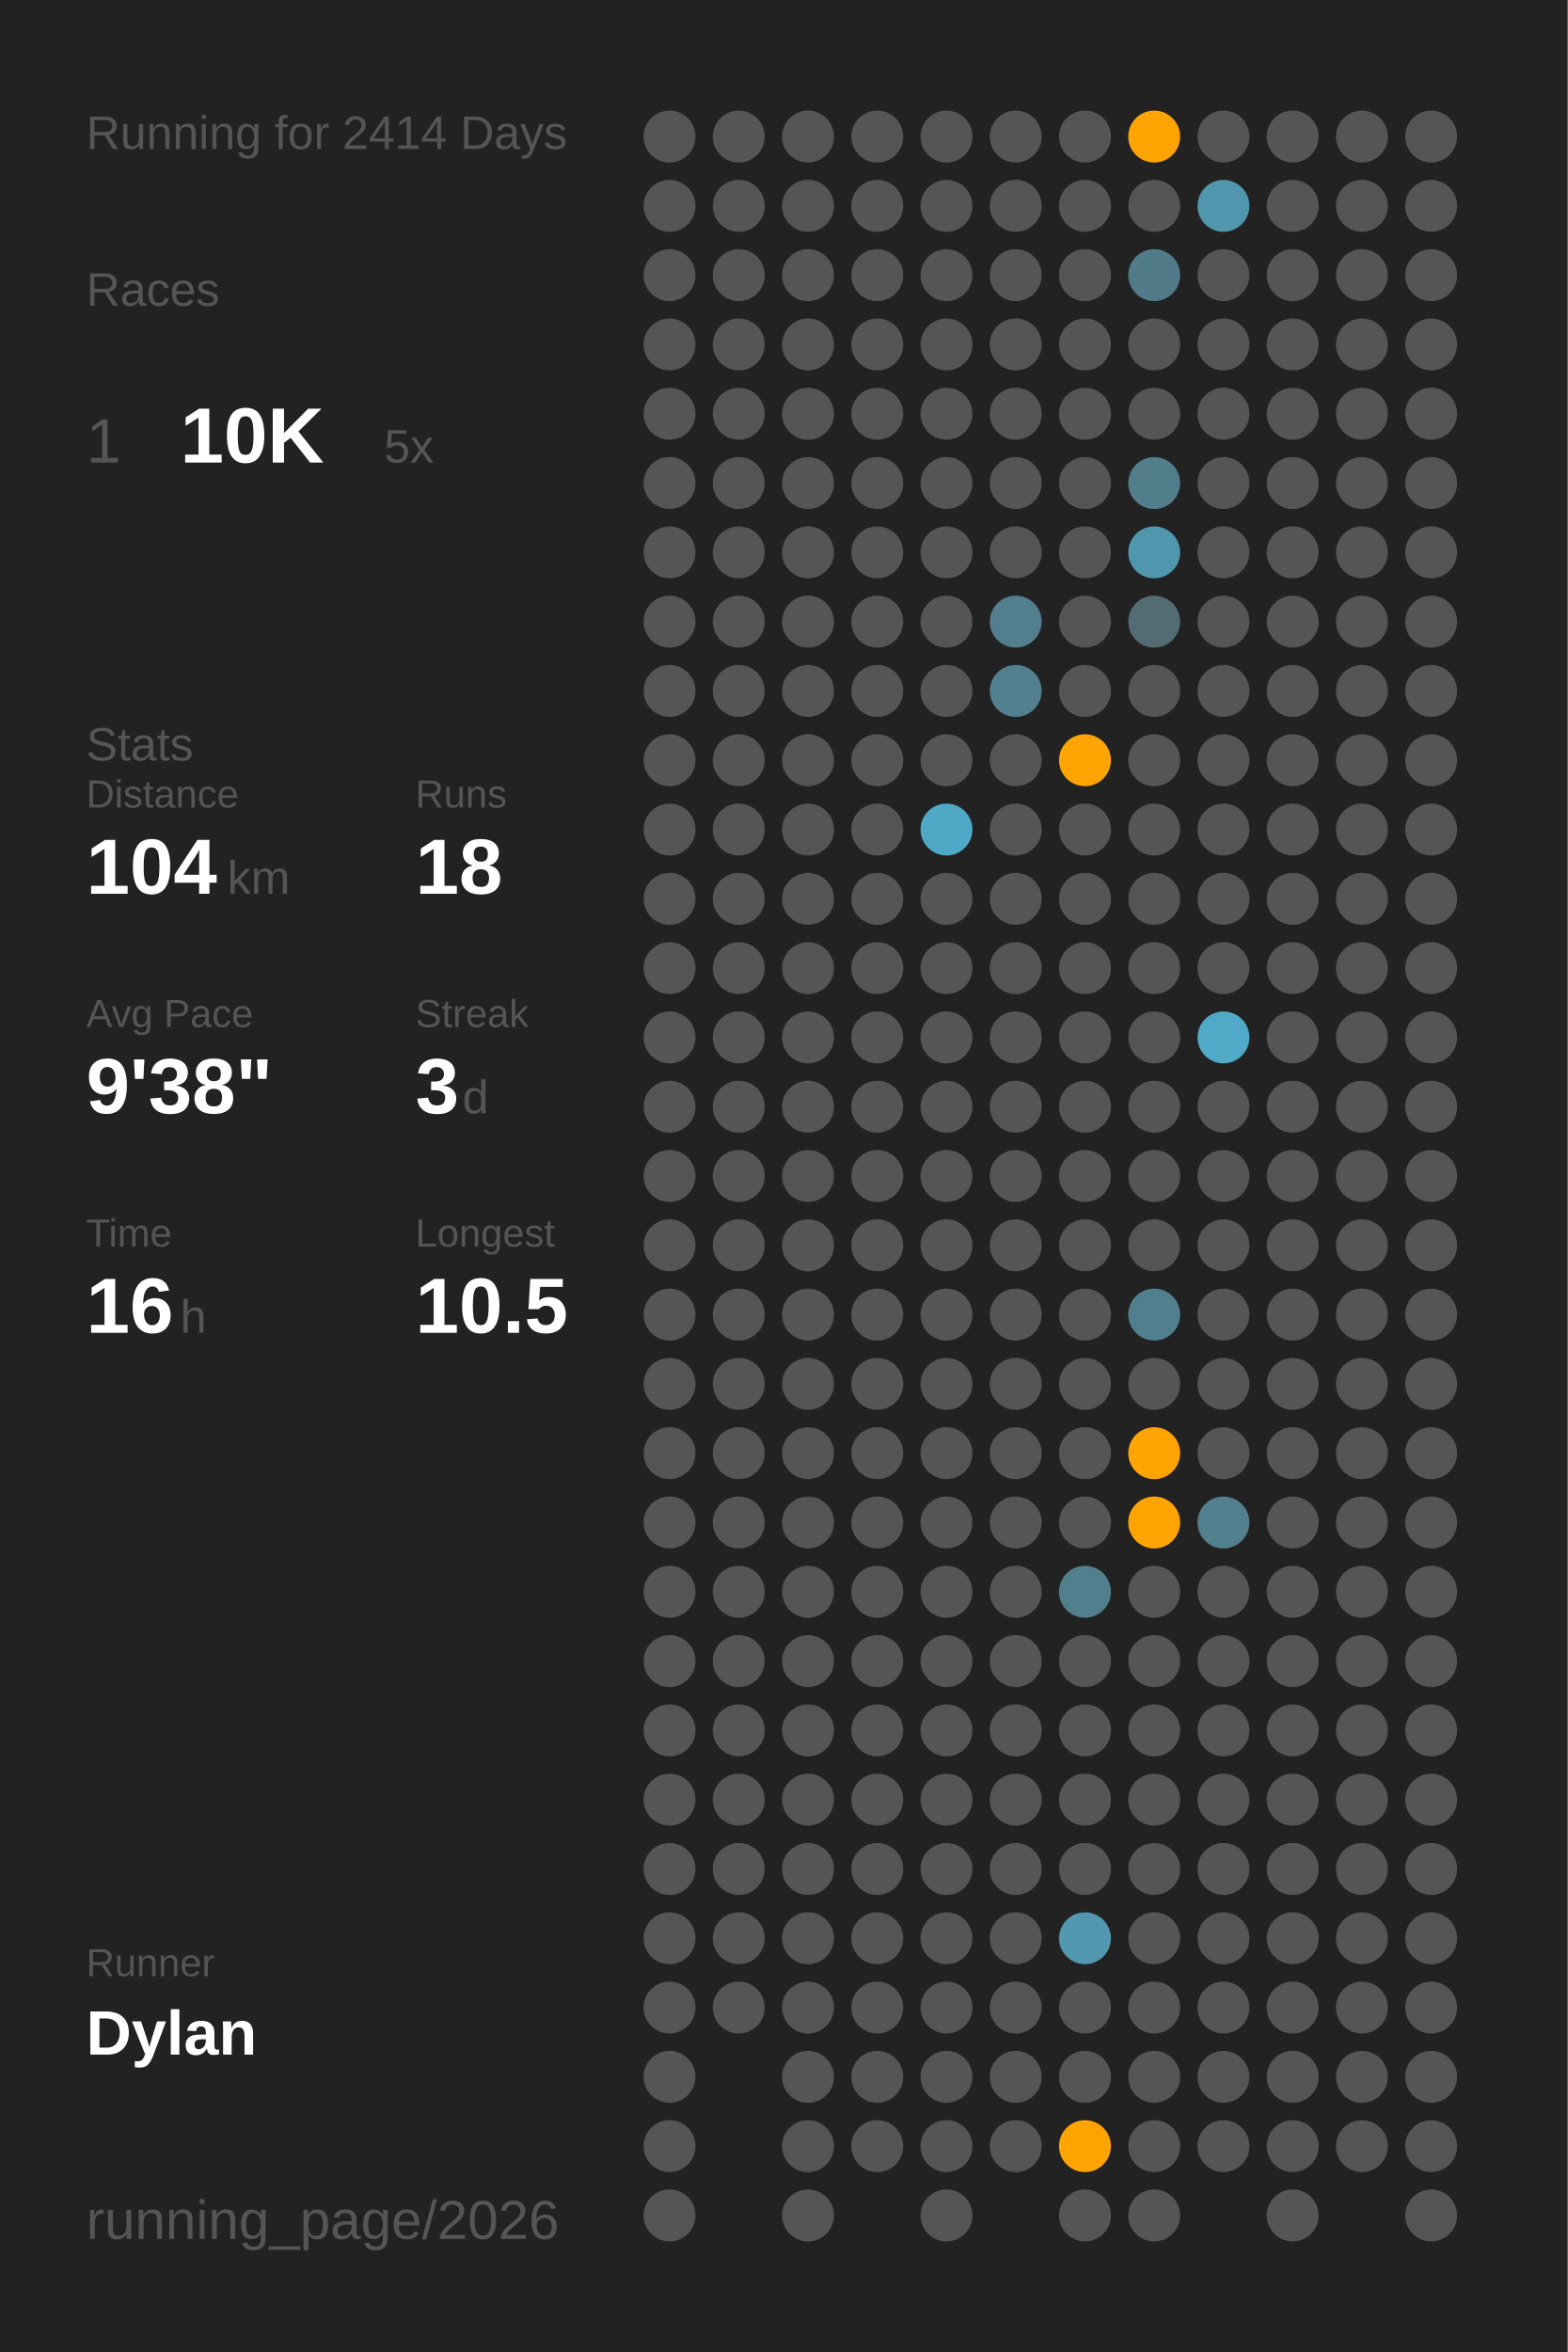
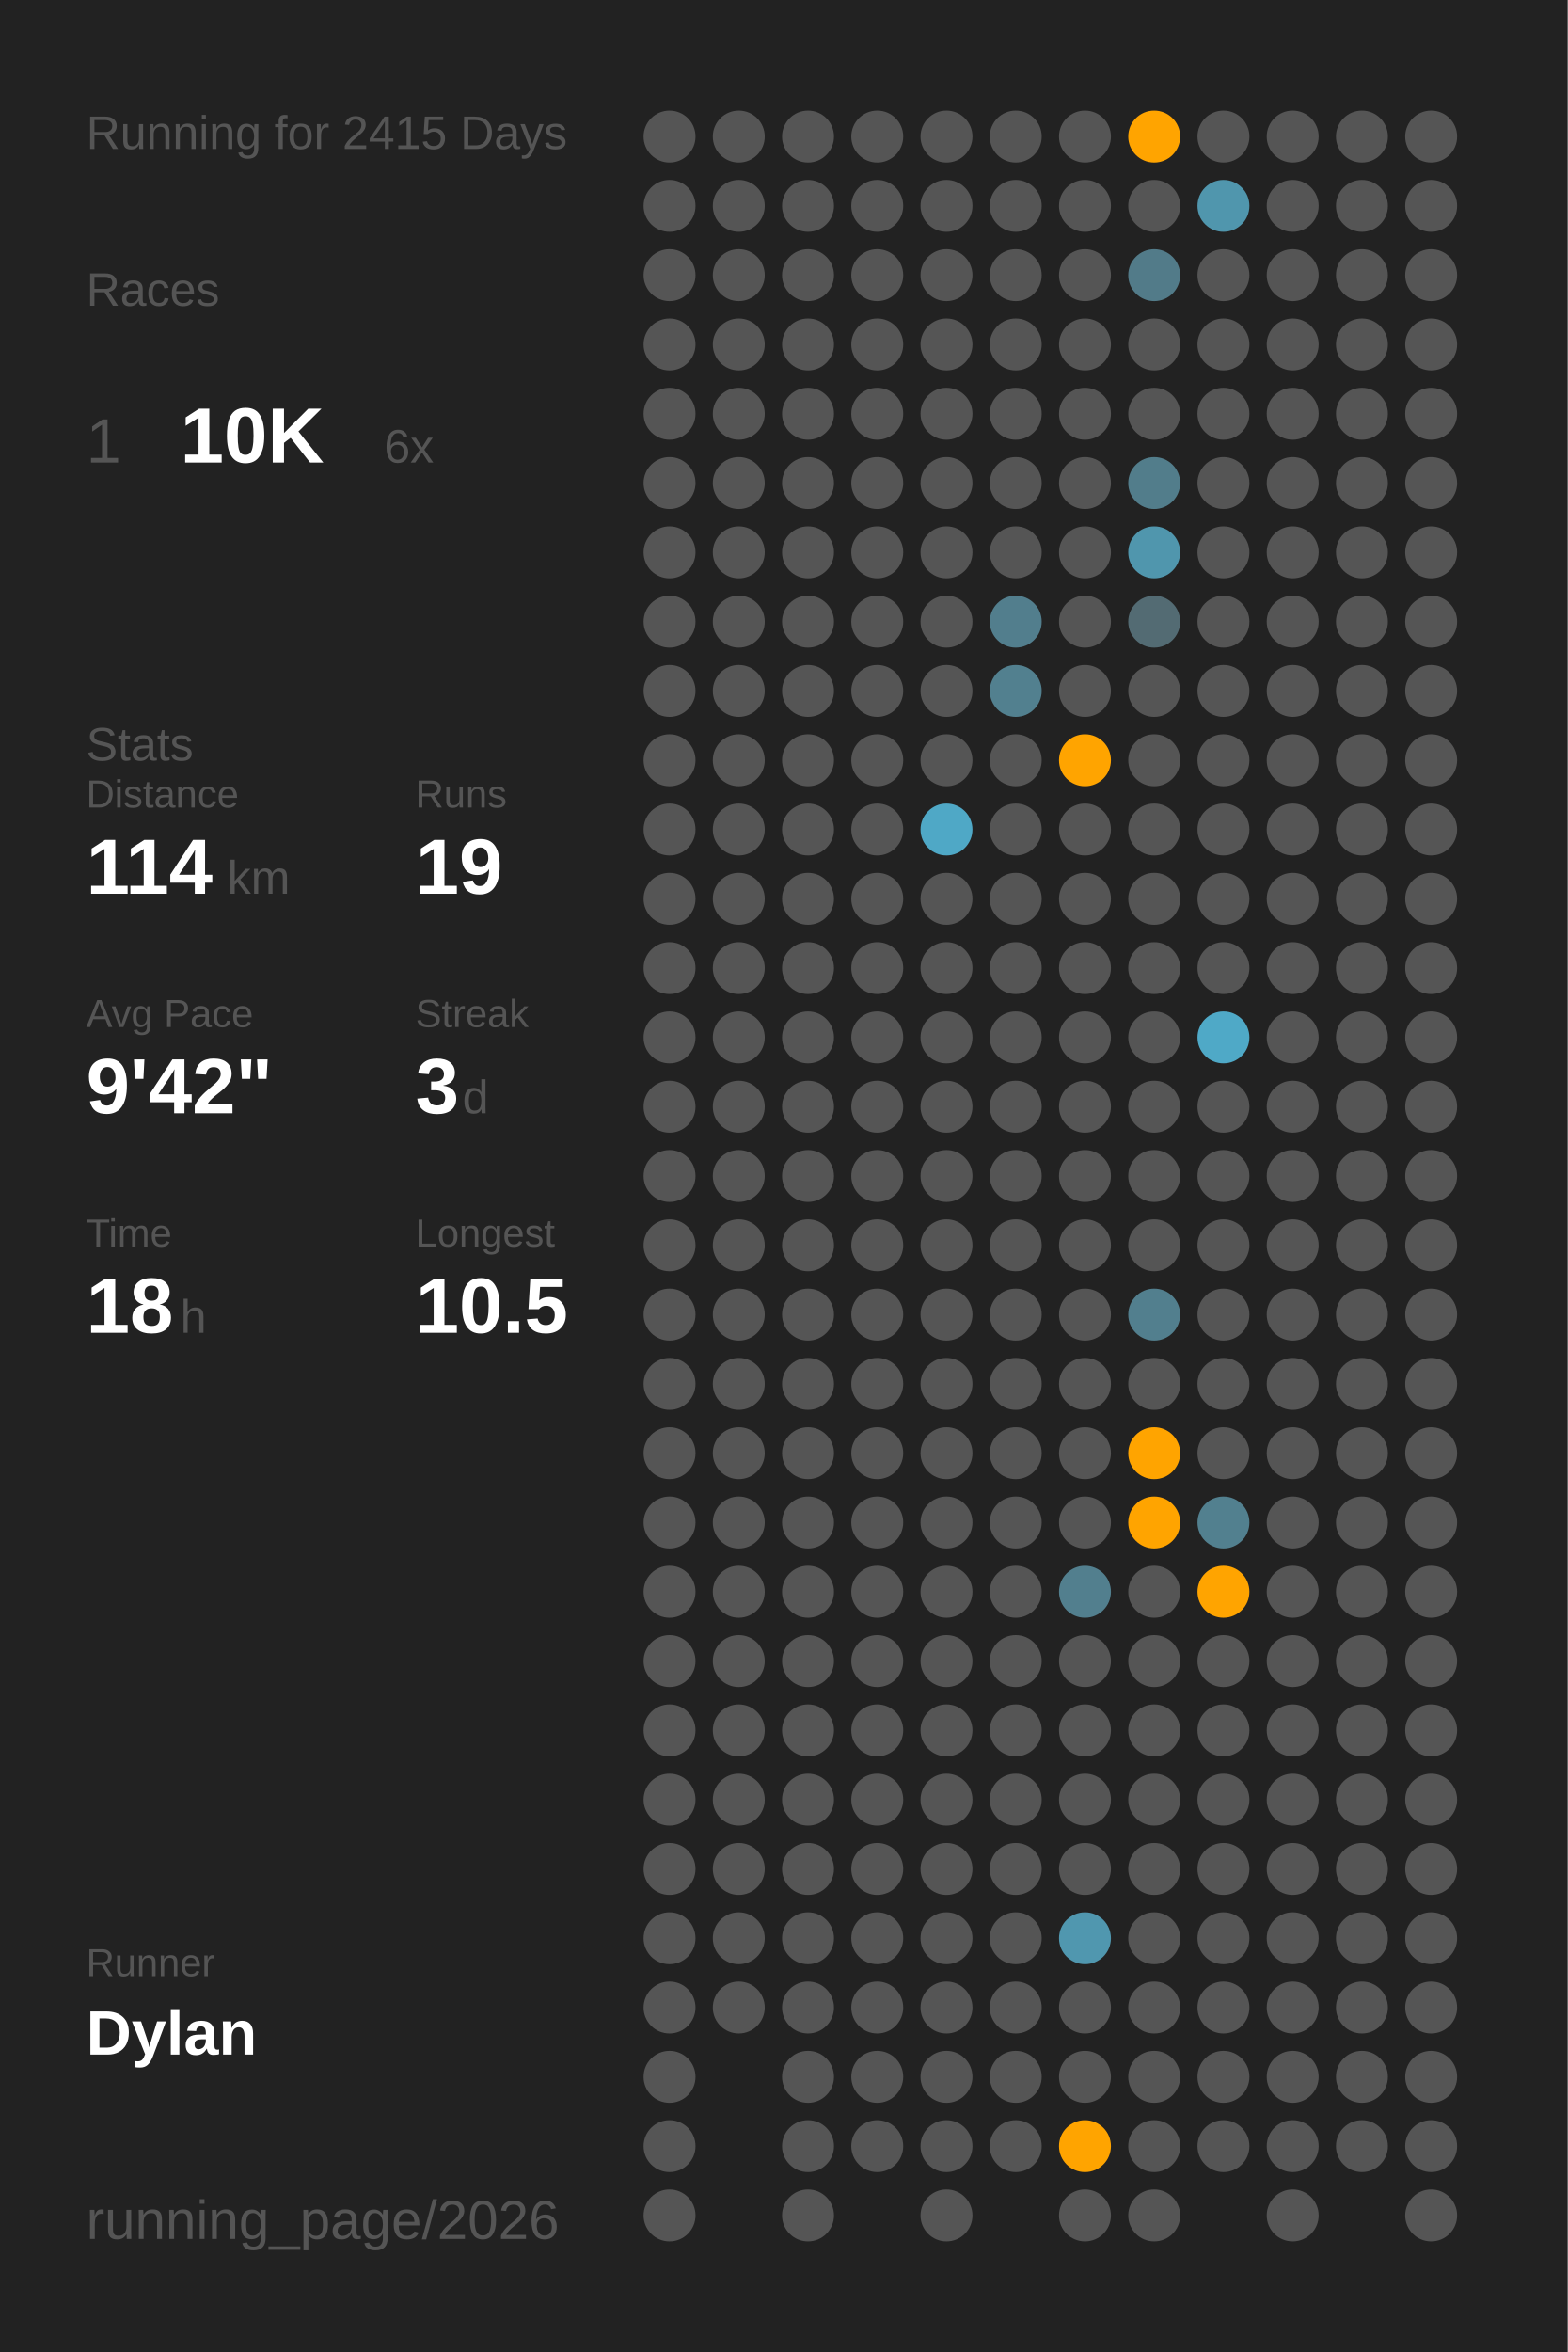
<svg xmlns="http://www.w3.org/2000/svg" baseProfile="full" class="activity-poster" data-activity-mode="running" data-poster-role="poster" data-poster-type="year_summary" height="300mm" version="1.1" viewBox="0,0,200,300" width="200mm">
  <defs />
  <rect class="poster-background" data-poster-role="background" fill="#222222" height="300" stroke="none" width="200" x="0" y="0" />
-   <text fill="#555555" style="font-size:6px; font-family:Arial;" x="11" y="19">Running for 2414 Days</text>
+   <text fill="#555555" style="font-size:6px; font-family:Arial;" x="11" y="19">Running for 2415 Days</text>
  <text fill="#555555" style="font-size:6px; font-family:Arial;" x="11" y="39">Races</text>
  <text fill="#555555" style="font-size:8px; font-family:Arial;" x="11" y="59">1</text>
  <text fill="#FFFFFF" style="font-size:10px; font-family:Arial; font-weight:bold;" x="23" y="59">10K</text>
-   <text fill="#555555" style="font-size:6px; font-family:Arial;" x="49" y="59">5x</text>
+   <text fill="#555555" style="font-size:6px; font-family:Arial;" x="49" y="59">6x</text>
  <text fill="#555555" style="font-size:6px; font-family:Arial;" x="11" y="97">Stats</text>
  <text fill="#555555" style="font-size:5px; font-family:Arial;" x="11" y="103">Distance</text>
-   <text fill="#FFFFFF" style="font-size:10px; font-family:Arial; font-weight:bold;" x="11" y="114">104</text>
+   <text fill="#FFFFFF" style="font-size:10px; font-family:Arial; font-weight:bold;" x="11" y="114">114</text>
  <text fill="#555555" style="font-size:6px; font-family:Arial;" x="29" y="114">km</text>
  <text fill="#555555" style="font-size:5px; font-family:Arial;" x="53" y="103">Runs</text>
-   <text fill="#FFFFFF" style="font-size:10px; font-family:Arial; font-weight:bold;" x="53" y="114">18</text>
+   <text fill="#FFFFFF" style="font-size:10px; font-family:Arial; font-weight:bold;" x="53" y="114">19</text>
  <text fill="#555555" style="font-size:5px; font-family:Arial;" x="11" y="131">Avg Pace</text>
-   <text fill="#FFFFFF" style="font-size:10px; font-family:Arial; font-weight:bold;" x="11" y="142">9'38"</text>
+   <text fill="#FFFFFF" style="font-size:10px; font-family:Arial; font-weight:bold;" x="11" y="142">9'42"</text>
  <text fill="#555555" style="font-size:5px; font-family:Arial;" x="53" y="131">Streak</text>
  <text fill="#FFFFFF" style="font-size:10px; font-family:Arial; font-weight:bold;" x="53" y="142">3</text>
  <text fill="#555555" style="font-size:6px; font-family:Arial;" x="59" y="142">d</text>
  <text fill="#555555" style="font-size:5px; font-family:Arial;" x="11" y="159">Time</text>
-   <text fill="#FFFFFF" style="font-size:10px; font-family:Arial; font-weight:bold;" x="11" y="170">16</text>
+   <text fill="#FFFFFF" style="font-size:10px; font-family:Arial; font-weight:bold;" x="11" y="170">18</text>
  <text fill="#555555" style="font-size:6px; font-family:Arial;" x="23" y="170">h</text>
  <text fill="#555555" style="font-size:5px; font-family:Arial;" x="53" y="159">Longest</text>
  <text fill="#FFFFFF" style="font-size:10px; font-family:Arial; font-weight:bold;" x="53" y="170">10.5</text>
  <text fill="#555555" style="font-size:5px; font-family:Arial;" x="11" y="252.065">Runner</text>
  <text fill="#FFFFFF" style="font-size:8px; font-family:Arial; font-weight:bold;" x="11" y="262.065">Dylan</text>
  <text fill="#555555" style="font-size:7px; font-family:Arial;" x="11" y="285.581">running_page/2026</text>
  <circle cx="85.417" cy="17.419" fill="#555555" r="3.312" />
  <circle cx="85.417" cy="26.258" fill="#555555" r="3.312" />
  <circle cx="85.417" cy="35.097" fill="#555555" r="3.312" />
  <circle cx="85.417" cy="43.935" fill="#555555" r="3.312" />
  <circle cx="85.417" cy="52.774" fill="#555555" r="3.312" />
  <circle cx="85.417" cy="61.613" fill="#555555" r="3.312" />
  <circle cx="85.417" cy="70.452" fill="#555555" r="3.312" />
  <circle cx="85.417" cy="79.29" fill="#555555" r="3.312" />
  <circle cx="85.417" cy="88.129" fill="#555555" r="3.312" />
  <circle cx="85.417" cy="96.968" fill="#555555" r="3.312" />
  <circle cx="85.417" cy="105.806" fill="#555555" r="3.312" />
  <circle cx="85.417" cy="114.645" fill="#555555" r="3.312" />
  <circle cx="85.417" cy="123.484" fill="#555555" r="3.312" />
  <circle cx="85.417" cy="132.323" fill="#555555" r="3.312" />
  <circle cx="85.417" cy="141.161" fill="#555555" r="3.312" />
  <circle cx="85.417" cy="150" fill="#555555" r="3.312" />
  <circle cx="85.417" cy="158.839" fill="#555555" r="3.312" />
  <circle cx="85.417" cy="167.677" fill="#555555" r="3.312" />
  <circle cx="85.417" cy="176.516" fill="#555555" r="3.312" />
  <circle cx="85.417" cy="185.355" fill="#555555" r="3.312" />
  <circle cx="85.417" cy="194.194" fill="#555555" r="3.312" />
  <circle cx="85.417" cy="203.032" fill="#555555" r="3.312" />
  <circle cx="85.417" cy="211.871" fill="#555555" r="3.312" />
  <circle cx="85.417" cy="220.71" fill="#555555" r="3.312" />
  <circle cx="85.417" cy="229.548" fill="#555555" r="3.312" />
  <circle cx="85.417" cy="238.387" fill="#555555" r="3.312" />
  <circle cx="85.417" cy="247.226" fill="#555555" r="3.312" />
  <circle cx="85.417" cy="256.065" fill="#555555" r="3.312" />
  <circle cx="85.417" cy="264.903" fill="#555555" r="3.312" />
  <circle cx="85.417" cy="273.742" fill="#555555" r="3.312" />
  <circle cx="85.417" cy="282.581" fill="#555555" r="3.312" />
  <circle cx="94.25" cy="17.419" fill="#555555" r="3.312" />
  <circle cx="94.25" cy="26.258" fill="#555555" r="3.312" />
  <circle cx="94.25" cy="35.097" fill="#555555" r="3.312" />
  <circle cx="94.25" cy="43.935" fill="#555555" r="3.312" />
  <circle cx="94.25" cy="52.774" fill="#555555" r="3.312" />
  <circle cx="94.25" cy="61.613" fill="#555555" r="3.312" />
  <circle cx="94.25" cy="70.452" fill="#555555" r="3.312" />
  <circle cx="94.25" cy="79.29" fill="#555555" r="3.312" />
  <circle cx="94.25" cy="88.129" fill="#555555" r="3.312" />
  <circle cx="94.25" cy="96.968" fill="#555555" r="3.312" />
  <circle cx="94.25" cy="105.806" fill="#555555" r="3.312" />
  <circle cx="94.25" cy="114.645" fill="#555555" r="3.312" />
  <circle cx="94.25" cy="123.484" fill="#555555" r="3.312" />
  <circle cx="94.25" cy="132.323" fill="#555555" r="3.312" />
  <circle cx="94.25" cy="141.161" fill="#555555" r="3.312" />
  <circle cx="94.25" cy="150" fill="#555555" r="3.312" />
  <circle cx="94.25" cy="158.839" fill="#555555" r="3.312" />
  <circle cx="94.25" cy="167.677" fill="#555555" r="3.312" />
  <circle cx="94.25" cy="176.516" fill="#555555" r="3.312" />
  <circle cx="94.25" cy="185.355" fill="#555555" r="3.312" />
  <circle cx="94.25" cy="194.194" fill="#555555" r="3.312" />
  <circle cx="94.25" cy="203.032" fill="#555555" r="3.312" />
  <circle cx="94.25" cy="211.871" fill="#555555" r="3.312" />
  <circle cx="94.25" cy="220.71" fill="#555555" r="3.312" />
  <circle cx="94.25" cy="229.548" fill="#555555" r="3.312" />
  <circle cx="94.25" cy="238.387" fill="#555555" r="3.312" />
  <circle cx="94.25" cy="247.226" fill="#555555" r="3.312" />
  <circle cx="94.25" cy="256.065" fill="#555555" r="3.312" />
  <circle cx="103.083" cy="17.419" fill="#555555" r="3.312" />
  <circle cx="103.083" cy="26.258" fill="#555555" r="3.312" />
  <circle cx="103.083" cy="35.097" fill="#555555" r="3.312" />
  <circle cx="103.083" cy="43.935" fill="#555555" r="3.312" />
  <circle cx="103.083" cy="52.774" fill="#555555" r="3.312" />
  <circle cx="103.083" cy="61.613" fill="#555555" r="3.312" />
  <circle cx="103.083" cy="70.452" fill="#555555" r="3.312" />
  <circle cx="103.083" cy="79.29" fill="#555555" r="3.312" />
  <circle cx="103.083" cy="88.129" fill="#555555" r="3.312" />
  <circle cx="103.083" cy="96.968" fill="#555555" r="3.312" />
  <circle cx="103.083" cy="105.806" fill="#555555" r="3.312" />
  <circle cx="103.083" cy="114.645" fill="#555555" r="3.312" />
  <circle cx="103.083" cy="123.484" fill="#555555" r="3.312" />
  <circle cx="103.083" cy="132.323" fill="#555555" r="3.312" />
  <circle cx="103.083" cy="141.161" fill="#555555" r="3.312" />
  <circle cx="103.083" cy="150" fill="#555555" r="3.312" />
  <circle cx="103.083" cy="158.839" fill="#555555" r="3.312" />
  <circle cx="103.083" cy="167.677" fill="#555555" r="3.312" />
  <circle cx="103.083" cy="176.516" fill="#555555" r="3.312" />
  <circle cx="103.083" cy="185.355" fill="#555555" r="3.312" />
  <circle cx="103.083" cy="194.194" fill="#555555" r="3.312" />
  <circle cx="103.083" cy="203.032" fill="#555555" r="3.312" />
  <circle cx="103.083" cy="211.871" fill="#555555" r="3.312" />
  <circle cx="103.083" cy="220.71" fill="#555555" r="3.312" />
  <circle cx="103.083" cy="229.548" fill="#555555" r="3.312" />
  <circle cx="103.083" cy="238.387" fill="#555555" r="3.312" />
  <circle cx="103.083" cy="247.226" fill="#555555" r="3.312" />
  <circle cx="103.083" cy="256.065" fill="#555555" r="3.312" />
  <circle cx="103.083" cy="264.903" fill="#555555" r="3.312" />
  <circle cx="103.083" cy="273.742" fill="#555555" r="3.312" />
  <circle cx="103.083" cy="282.581" fill="#555555" r="3.312" />
  <circle cx="111.917" cy="17.419" fill="#555555" r="3.312" />
  <circle cx="111.917" cy="26.258" fill="#555555" r="3.312" />
  <circle cx="111.917" cy="35.097" fill="#555555" r="3.312" />
  <circle cx="111.917" cy="43.935" fill="#555555" r="3.312" />
  <circle cx="111.917" cy="52.774" fill="#555555" r="3.312" />
  <circle cx="111.917" cy="61.613" fill="#555555" r="3.312" />
  <circle cx="111.917" cy="70.452" fill="#555555" r="3.312" />
  <circle cx="111.917" cy="79.29" fill="#555555" r="3.312" />
  <circle cx="111.917" cy="88.129" fill="#555555" r="3.312" />
  <circle cx="111.917" cy="96.968" fill="#555555" r="3.312" />
  <circle cx="111.917" cy="105.806" fill="#555555" r="3.312" />
  <circle cx="111.917" cy="114.645" fill="#555555" r="3.312" />
  <circle cx="111.917" cy="123.484" fill="#555555" r="3.312" />
  <circle cx="111.917" cy="132.323" fill="#555555" r="3.312" />
  <circle cx="111.917" cy="141.161" fill="#555555" r="3.312" />
  <circle cx="111.917" cy="150" fill="#555555" r="3.312" />
  <circle cx="111.917" cy="158.839" fill="#555555" r="3.312" />
  <circle cx="111.917" cy="167.677" fill="#555555" r="3.312" />
  <circle cx="111.917" cy="176.516" fill="#555555" r="3.312" />
  <circle cx="111.917" cy="185.355" fill="#555555" r="3.312" />
  <circle cx="111.917" cy="194.194" fill="#555555" r="3.312" />
  <circle cx="111.917" cy="203.032" fill="#555555" r="3.312" />
  <circle cx="111.917" cy="211.871" fill="#555555" r="3.312" />
  <circle cx="111.917" cy="220.71" fill="#555555" r="3.312" />
  <circle cx="111.917" cy="229.548" fill="#555555" r="3.312" />
  <circle cx="111.917" cy="238.387" fill="#555555" r="3.312" />
  <circle cx="111.917" cy="247.226" fill="#555555" r="3.312" />
  <circle cx="111.917" cy="256.065" fill="#555555" r="3.312" />
  <circle cx="111.917" cy="264.903" fill="#555555" r="3.312" />
  <circle cx="111.917" cy="273.742" fill="#555555" r="3.312" />
  <circle cx="120.75" cy="17.419" fill="#555555" r="3.312" />
  <circle cx="120.75" cy="26.258" fill="#555555" r="3.312" />
  <circle cx="120.75" cy="35.097" fill="#555555" r="3.312" />
  <circle cx="120.75" cy="43.935" fill="#555555" r="3.312" />
  <circle cx="120.75" cy="52.774" fill="#555555" r="3.312" />
  <circle cx="120.75" cy="61.613" fill="#555555" r="3.312" />
  <circle cx="120.75" cy="70.452" fill="#555555" r="3.312" />
  <circle cx="120.75" cy="79.29" fill="#555555" r="3.312" />
  <circle cx="120.75" cy="88.129" fill="#555555" r="3.312" />
  <circle cx="120.75" cy="96.968" fill="#555555" r="3.312" />
  <circle cx="120.75" cy="105.806" fill="#4fa8c6" r="3.312" />
  <circle cx="120.75" cy="114.645" fill="#555555" r="3.312" />
  <circle cx="120.75" cy="123.484" fill="#555555" r="3.312" />
  <circle cx="120.75" cy="132.323" fill="#555555" r="3.312" />
  <circle cx="120.75" cy="141.161" fill="#555555" r="3.312" />
  <circle cx="120.75" cy="150" fill="#555555" r="3.312" />
  <circle cx="120.75" cy="158.839" fill="#555555" r="3.312" />
  <circle cx="120.75" cy="167.677" fill="#555555" r="3.312" />
  <circle cx="120.75" cy="176.516" fill="#555555" r="3.312" />
  <circle cx="120.75" cy="185.355" fill="#555555" r="3.312" />
  <circle cx="120.75" cy="194.194" fill="#555555" r="3.312" />
  <circle cx="120.75" cy="203.032" fill="#555555" r="3.312" />
  <circle cx="120.75" cy="211.871" fill="#555555" r="3.312" />
  <circle cx="120.75" cy="220.71" fill="#555555" r="3.312" />
  <circle cx="120.75" cy="229.548" fill="#555555" r="3.312" />
  <circle cx="120.75" cy="238.387" fill="#555555" r="3.312" />
  <circle cx="120.75" cy="247.226" fill="#555555" r="3.312" />
  <circle cx="120.75" cy="256.065" fill="#555555" r="3.312" />
  <circle cx="120.75" cy="264.903" fill="#555555" r="3.312" />
  <circle cx="120.75" cy="273.742" fill="#555555" r="3.312" />
  <circle cx="120.75" cy="282.581" fill="#555555" r="3.312" />
  <circle cx="129.583" cy="17.419" fill="#555555" r="3.312" />
  <circle cx="129.583" cy="26.258" fill="#555555" r="3.312" />
  <circle cx="129.583" cy="35.097" fill="#555555" r="3.312" />
  <circle cx="129.583" cy="43.935" fill="#555555" r="3.312" />
  <circle cx="129.583" cy="52.774" fill="#555555" r="3.312" />
  <circle cx="129.583" cy="61.613" fill="#555555" r="3.312" />
  <circle cx="129.583" cy="70.452" fill="#555555" r="3.312" />
  <circle cx="129.583" cy="79.29" fill="#527e8d" r="3.312" />
  <circle cx="129.583" cy="88.129" fill="#52808f" r="3.312" />
  <circle cx="129.583" cy="96.968" fill="#555555" r="3.312" />
  <circle cx="129.583" cy="105.806" fill="#555555" r="3.312" />
  <circle cx="129.583" cy="114.645" fill="#555555" r="3.312" />
  <circle cx="129.583" cy="123.484" fill="#555555" r="3.312" />
  <circle cx="129.583" cy="132.323" fill="#555555" r="3.312" />
  <circle cx="129.583" cy="141.161" fill="#555555" r="3.312" />
  <circle cx="129.583" cy="150" fill="#555555" r="3.312" />
  <circle cx="129.583" cy="158.839" fill="#555555" r="3.312" />
  <circle cx="129.583" cy="167.677" fill="#555555" r="3.312" />
  <circle cx="129.583" cy="176.516" fill="#555555" r="3.312" />
  <circle cx="129.583" cy="185.355" fill="#555555" r="3.312" />
  <circle cx="129.583" cy="194.194" fill="#555555" r="3.312" />
  <circle cx="129.583" cy="203.032" fill="#555555" r="3.312" />
  <circle cx="129.583" cy="211.871" fill="#555555" r="3.312" />
  <circle cx="129.583" cy="220.71" fill="#555555" r="3.312" />
  <circle cx="129.583" cy="229.548" fill="#555555" r="3.312" />
  <circle cx="129.583" cy="238.387" fill="#555555" r="3.312" />
  <circle cx="129.583" cy="247.226" fill="#555555" r="3.312" />
  <circle cx="129.583" cy="256.065" fill="#555555" r="3.312" />
  <circle cx="129.583" cy="264.903" fill="#555555" r="3.312" />
  <circle cx="129.583" cy="273.742" fill="#555555" r="3.312" />
  <circle cx="138.417" cy="17.419" fill="#555555" r="3.312" />
  <circle cx="138.417" cy="26.258" fill="#555555" r="3.312" />
  <circle cx="138.417" cy="35.097" fill="#555555" r="3.312" />
  <circle cx="138.417" cy="43.935" fill="#555555" r="3.312" />
  <circle cx="138.417" cy="52.774" fill="#555555" r="3.312" />
  <circle cx="138.417" cy="61.613" fill="#555555" r="3.312" />
  <circle cx="138.417" cy="70.452" fill="#555555" r="3.312" />
  <circle cx="138.417" cy="79.29" fill="#555555" r="3.312" />
  <circle cx="138.417" cy="88.129" fill="#555555" r="3.312" />
  <circle cx="138.417" cy="96.968" fill="#ffa400" r="3.312" />
  <circle cx="138.417" cy="105.806" fill="#555555" r="3.312" />
  <circle cx="138.417" cy="114.645" fill="#555555" r="3.312" />
  <circle cx="138.417" cy="123.484" fill="#555555" r="3.312" />
  <circle cx="138.417" cy="132.323" fill="#555555" r="3.312" />
  <circle cx="138.417" cy="141.161" fill="#555555" r="3.312" />
  <circle cx="138.417" cy="150" fill="#555555" r="3.312" />
  <circle cx="138.417" cy="158.839" fill="#555555" r="3.312" />
  <circle cx="138.417" cy="167.677" fill="#555555" r="3.312" />
  <circle cx="138.417" cy="176.516" fill="#555555" r="3.312" />
  <circle cx="138.417" cy="185.355" fill="#555555" r="3.312" />
  <circle cx="138.417" cy="194.194" fill="#555555" r="3.312" />
  <circle cx="138.417" cy="203.032" fill="#527f8e" r="3.312" />
  <circle cx="138.417" cy="211.871" fill="#555555" r="3.312" />
  <circle cx="138.417" cy="220.71" fill="#555555" r="3.312" />
  <circle cx="138.417" cy="229.548" fill="#555555" r="3.312" />
  <circle cx="138.417" cy="238.387" fill="#555555" r="3.312" />
  <circle cx="138.417" cy="247.226" fill="#5097af" r="3.312" />
  <circle cx="138.417" cy="256.065" fill="#555555" r="3.312" />
  <circle cx="138.417" cy="264.903" fill="#555555" r="3.312" />
  <circle cx="138.417" cy="273.742" fill="#ffa400" r="3.312" />
  <circle cx="138.417" cy="282.581" fill="#555555" r="3.312" />
  <circle cx="147.25" cy="17.419" fill="#ffa400" r="3.312" />
  <circle cx="147.25" cy="26.258" fill="#555555" r="3.312" />
  <circle cx="147.25" cy="35.097" fill="#527b89" r="3.312" />
  <circle cx="147.25" cy="43.935" fill="#555555" r="3.312" />
  <circle cx="147.25" cy="52.774" fill="#555555" r="3.312" />
  <circle cx="147.25" cy="61.613" fill="#527d8b" r="3.312" />
  <circle cx="147.25" cy="70.452" fill="#5096ad" r="3.312" />
  <circle cx="147.25" cy="79.29" fill="#536b73" r="3.312" />
  <circle cx="147.25" cy="88.129" fill="#555555" r="3.312" />
  <circle cx="147.25" cy="96.968" fill="#555555" r="3.312" />
  <circle cx="147.25" cy="105.806" fill="#555555" r="3.312" />
  <circle cx="147.25" cy="114.645" fill="#555555" r="3.312" />
  <circle cx="147.25" cy="123.484" fill="#555555" r="3.312" />
  <circle cx="147.25" cy="132.323" fill="#555555" r="3.312" />
  <circle cx="147.25" cy="141.161" fill="#555555" r="3.312" />
  <circle cx="147.25" cy="150" fill="#555555" r="3.312" />
  <circle cx="147.25" cy="158.839" fill="#555555" r="3.312" />
  <circle cx="147.25" cy="167.677" fill="#527f8e" r="3.312" />
  <circle cx="147.25" cy="176.516" fill="#555555" r="3.312" />
  <circle cx="147.25" cy="185.355" fill="#ffa400" r="3.312" />
  <circle cx="147.25" cy="194.194" fill="#ffa400" r="3.312" />
  <circle cx="147.25" cy="203.032" fill="#555555" r="3.312" />
  <circle cx="147.25" cy="211.871" fill="#555555" r="3.312" />
  <circle cx="147.25" cy="220.71" fill="#555555" r="3.312" />
  <circle cx="147.25" cy="229.548" fill="#555555" r="3.312" />
  <circle cx="147.25" cy="238.387" fill="#555555" r="3.312" />
  <circle cx="147.25" cy="247.226" fill="#555555" r="3.312" />
  <circle cx="147.25" cy="256.065" fill="#555555" r="3.312" />
  <circle cx="147.25" cy="264.903" fill="#555555" r="3.312" />
  <circle cx="147.25" cy="273.742" fill="#555555" r="3.312" />
  <circle cx="147.25" cy="282.581" fill="#555555" r="3.312" />
  <circle cx="156.083" cy="17.419" fill="#555555" r="3.312" />
  <circle cx="156.083" cy="26.258" fill="#5096ad" r="3.312" />
  <circle cx="156.083" cy="35.097" fill="#555555" r="3.312" />
  <circle cx="156.083" cy="43.935" fill="#555555" r="3.312" />
  <circle cx="156.083" cy="52.774" fill="#555555" r="3.312" />
  <circle cx="156.083" cy="61.613" fill="#555555" r="3.312" />
  <circle cx="156.083" cy="70.452" fill="#555555" r="3.312" />
  <circle cx="156.083" cy="79.29" fill="#555555" r="3.312" />
  <circle cx="156.083" cy="88.129" fill="#555555" r="3.312" />
  <circle cx="156.083" cy="96.968" fill="#555555" r="3.312" />
  <circle cx="156.083" cy="105.806" fill="#555555" r="3.312" />
  <circle cx="156.083" cy="114.645" fill="#555555" r="3.312" />
  <circle cx="156.083" cy="123.484" fill="#555555" r="3.312" />
  <circle cx="156.083" cy="132.323" fill="#4fa9c7" r="3.312" />
  <circle cx="156.083" cy="141.161" fill="#555555" r="3.312" />
  <circle cx="156.083" cy="150" fill="#555555" r="3.312" />
  <circle cx="156.083" cy="158.839" fill="#555555" r="3.312" />
  <circle cx="156.083" cy="167.677" fill="#555555" r="3.312" />
  <circle cx="156.083" cy="176.516" fill="#555555" r="3.312" />
  <circle cx="156.083" cy="185.355" fill="#555555" r="3.312" />
  <circle cx="156.083" cy="194.194" fill="#52808f" r="3.312" />
-   <circle cx="156.083" cy="203.032" fill="#555555" r="3.312" />
+   <circle cx="156.083" cy="203.032" fill="#ffa400" r="3.312" />
  <circle cx="156.083" cy="211.871" fill="#555555" r="3.312" />
  <circle cx="156.083" cy="220.71" fill="#555555" r="3.312" />
  <circle cx="156.083" cy="229.548" fill="#555555" r="3.312" />
  <circle cx="156.083" cy="238.387" fill="#555555" r="3.312" />
  <circle cx="156.083" cy="247.226" fill="#555555" r="3.312" />
  <circle cx="156.083" cy="256.065" fill="#555555" r="3.312" />
  <circle cx="156.083" cy="264.903" fill="#555555" r="3.312" />
  <circle cx="156.083" cy="273.742" fill="#555555" r="3.312" />
  <circle cx="164.917" cy="17.419" fill="#555555" r="3.312" />
  <circle cx="164.917" cy="26.258" fill="#555555" r="3.312" />
  <circle cx="164.917" cy="35.097" fill="#555555" r="3.312" />
  <circle cx="164.917" cy="43.935" fill="#555555" r="3.312" />
  <circle cx="164.917" cy="52.774" fill="#555555" r="3.312" />
  <circle cx="164.917" cy="61.613" fill="#555555" r="3.312" />
  <circle cx="164.917" cy="70.452" fill="#555555" r="3.312" />
  <circle cx="164.917" cy="79.29" fill="#555555" r="3.312" />
  <circle cx="164.917" cy="88.129" fill="#555555" r="3.312" />
  <circle cx="164.917" cy="96.968" fill="#555555" r="3.312" />
  <circle cx="164.917" cy="105.806" fill="#555555" r="3.312" />
  <circle cx="164.917" cy="114.645" fill="#555555" r="3.312" />
  <circle cx="164.917" cy="123.484" fill="#555555" r="3.312" />
  <circle cx="164.917" cy="132.323" fill="#555555" r="3.312" />
  <circle cx="164.917" cy="141.161" fill="#555555" r="3.312" />
  <circle cx="164.917" cy="150" fill="#555555" r="3.312" />
  <circle cx="164.917" cy="158.839" fill="#555555" r="3.312" />
  <circle cx="164.917" cy="167.677" fill="#555555" r="3.312" />
  <circle cx="164.917" cy="176.516" fill="#555555" r="3.312" />
  <circle cx="164.917" cy="185.355" fill="#555555" r="3.312" />
  <circle cx="164.917" cy="194.194" fill="#555555" r="3.312" />
  <circle cx="164.917" cy="203.032" fill="#555555" r="3.312" />
  <circle cx="164.917" cy="211.871" fill="#555555" r="3.312" />
  <circle cx="164.917" cy="220.71" fill="#555555" r="3.312" />
  <circle cx="164.917" cy="229.548" fill="#555555" r="3.312" />
  <circle cx="164.917" cy="238.387" fill="#555555" r="3.312" />
  <circle cx="164.917" cy="247.226" fill="#555555" r="3.312" />
  <circle cx="164.917" cy="256.065" fill="#555555" r="3.312" />
  <circle cx="164.917" cy="264.903" fill="#555555" r="3.312" />
  <circle cx="164.917" cy="273.742" fill="#555555" r="3.312" />
  <circle cx="164.917" cy="282.581" fill="#555555" r="3.312" />
  <circle cx="173.75" cy="17.419" fill="#555555" r="3.312" />
  <circle cx="173.75" cy="26.258" fill="#555555" r="3.312" />
  <circle cx="173.75" cy="35.097" fill="#555555" r="3.312" />
  <circle cx="173.75" cy="43.935" fill="#555555" r="3.312" />
  <circle cx="173.75" cy="52.774" fill="#555555" r="3.312" />
  <circle cx="173.75" cy="61.613" fill="#555555" r="3.312" />
  <circle cx="173.75" cy="70.452" fill="#555555" r="3.312" />
  <circle cx="173.75" cy="79.29" fill="#555555" r="3.312" />
  <circle cx="173.75" cy="88.129" fill="#555555" r="3.312" />
  <circle cx="173.75" cy="96.968" fill="#555555" r="3.312" />
  <circle cx="173.75" cy="105.806" fill="#555555" r="3.312" />
  <circle cx="173.75" cy="114.645" fill="#555555" r="3.312" />
  <circle cx="173.75" cy="123.484" fill="#555555" r="3.312" />
  <circle cx="173.75" cy="132.323" fill="#555555" r="3.312" />
  <circle cx="173.75" cy="141.161" fill="#555555" r="3.312" />
  <circle cx="173.75" cy="150" fill="#555555" r="3.312" />
  <circle cx="173.75" cy="158.839" fill="#555555" r="3.312" />
  <circle cx="173.75" cy="167.677" fill="#555555" r="3.312" />
  <circle cx="173.75" cy="176.516" fill="#555555" r="3.312" />
  <circle cx="173.75" cy="185.355" fill="#555555" r="3.312" />
  <circle cx="173.75" cy="194.194" fill="#555555" r="3.312" />
  <circle cx="173.75" cy="203.032" fill="#555555" r="3.312" />
  <circle cx="173.75" cy="211.871" fill="#555555" r="3.312" />
  <circle cx="173.75" cy="220.71" fill="#555555" r="3.312" />
  <circle cx="173.75" cy="229.548" fill="#555555" r="3.312" />
  <circle cx="173.75" cy="238.387" fill="#555555" r="3.312" />
  <circle cx="173.75" cy="247.226" fill="#555555" r="3.312" />
  <circle cx="173.75" cy="256.065" fill="#555555" r="3.312" />
  <circle cx="173.75" cy="264.903" fill="#555555" r="3.312" />
  <circle cx="173.75" cy="273.742" fill="#555555" r="3.312" />
  <circle cx="182.583" cy="17.419" fill="#555555" r="3.312" />
  <circle cx="182.583" cy="26.258" fill="#555555" r="3.312" />
  <circle cx="182.583" cy="35.097" fill="#555555" r="3.312" />
  <circle cx="182.583" cy="43.935" fill="#555555" r="3.312" />
  <circle cx="182.583" cy="52.774" fill="#555555" r="3.312" />
  <circle cx="182.583" cy="61.613" fill="#555555" r="3.312" />
  <circle cx="182.583" cy="70.452" fill="#555555" r="3.312" />
  <circle cx="182.583" cy="79.29" fill="#555555" r="3.312" />
  <circle cx="182.583" cy="88.129" fill="#555555" r="3.312" />
  <circle cx="182.583" cy="96.968" fill="#555555" r="3.312" />
  <circle cx="182.583" cy="105.806" fill="#555555" r="3.312" />
  <circle cx="182.583" cy="114.645" fill="#555555" r="3.312" />
  <circle cx="182.583" cy="123.484" fill="#555555" r="3.312" />
  <circle cx="182.583" cy="132.323" fill="#555555" r="3.312" />
  <circle cx="182.583" cy="141.161" fill="#555555" r="3.312" />
  <circle cx="182.583" cy="150" fill="#555555" r="3.312" />
  <circle cx="182.583" cy="158.839" fill="#555555" r="3.312" />
  <circle cx="182.583" cy="167.677" fill="#555555" r="3.312" />
  <circle cx="182.583" cy="176.516" fill="#555555" r="3.312" />
  <circle cx="182.583" cy="185.355" fill="#555555" r="3.312" />
  <circle cx="182.583" cy="194.194" fill="#555555" r="3.312" />
  <circle cx="182.583" cy="203.032" fill="#555555" r="3.312" />
  <circle cx="182.583" cy="211.871" fill="#555555" r="3.312" />
  <circle cx="182.583" cy="220.71" fill="#555555" r="3.312" />
  <circle cx="182.583" cy="229.548" fill="#555555" r="3.312" />
  <circle cx="182.583" cy="238.387" fill="#555555" r="3.312" />
  <circle cx="182.583" cy="247.226" fill="#555555" r="3.312" />
  <circle cx="182.583" cy="256.065" fill="#555555" r="3.312" />
  <circle cx="182.583" cy="264.903" fill="#555555" r="3.312" />
  <circle cx="182.583" cy="273.742" fill="#555555" r="3.312" />
  <circle cx="182.583" cy="282.581" fill="#555555" r="3.312" />
</svg>
